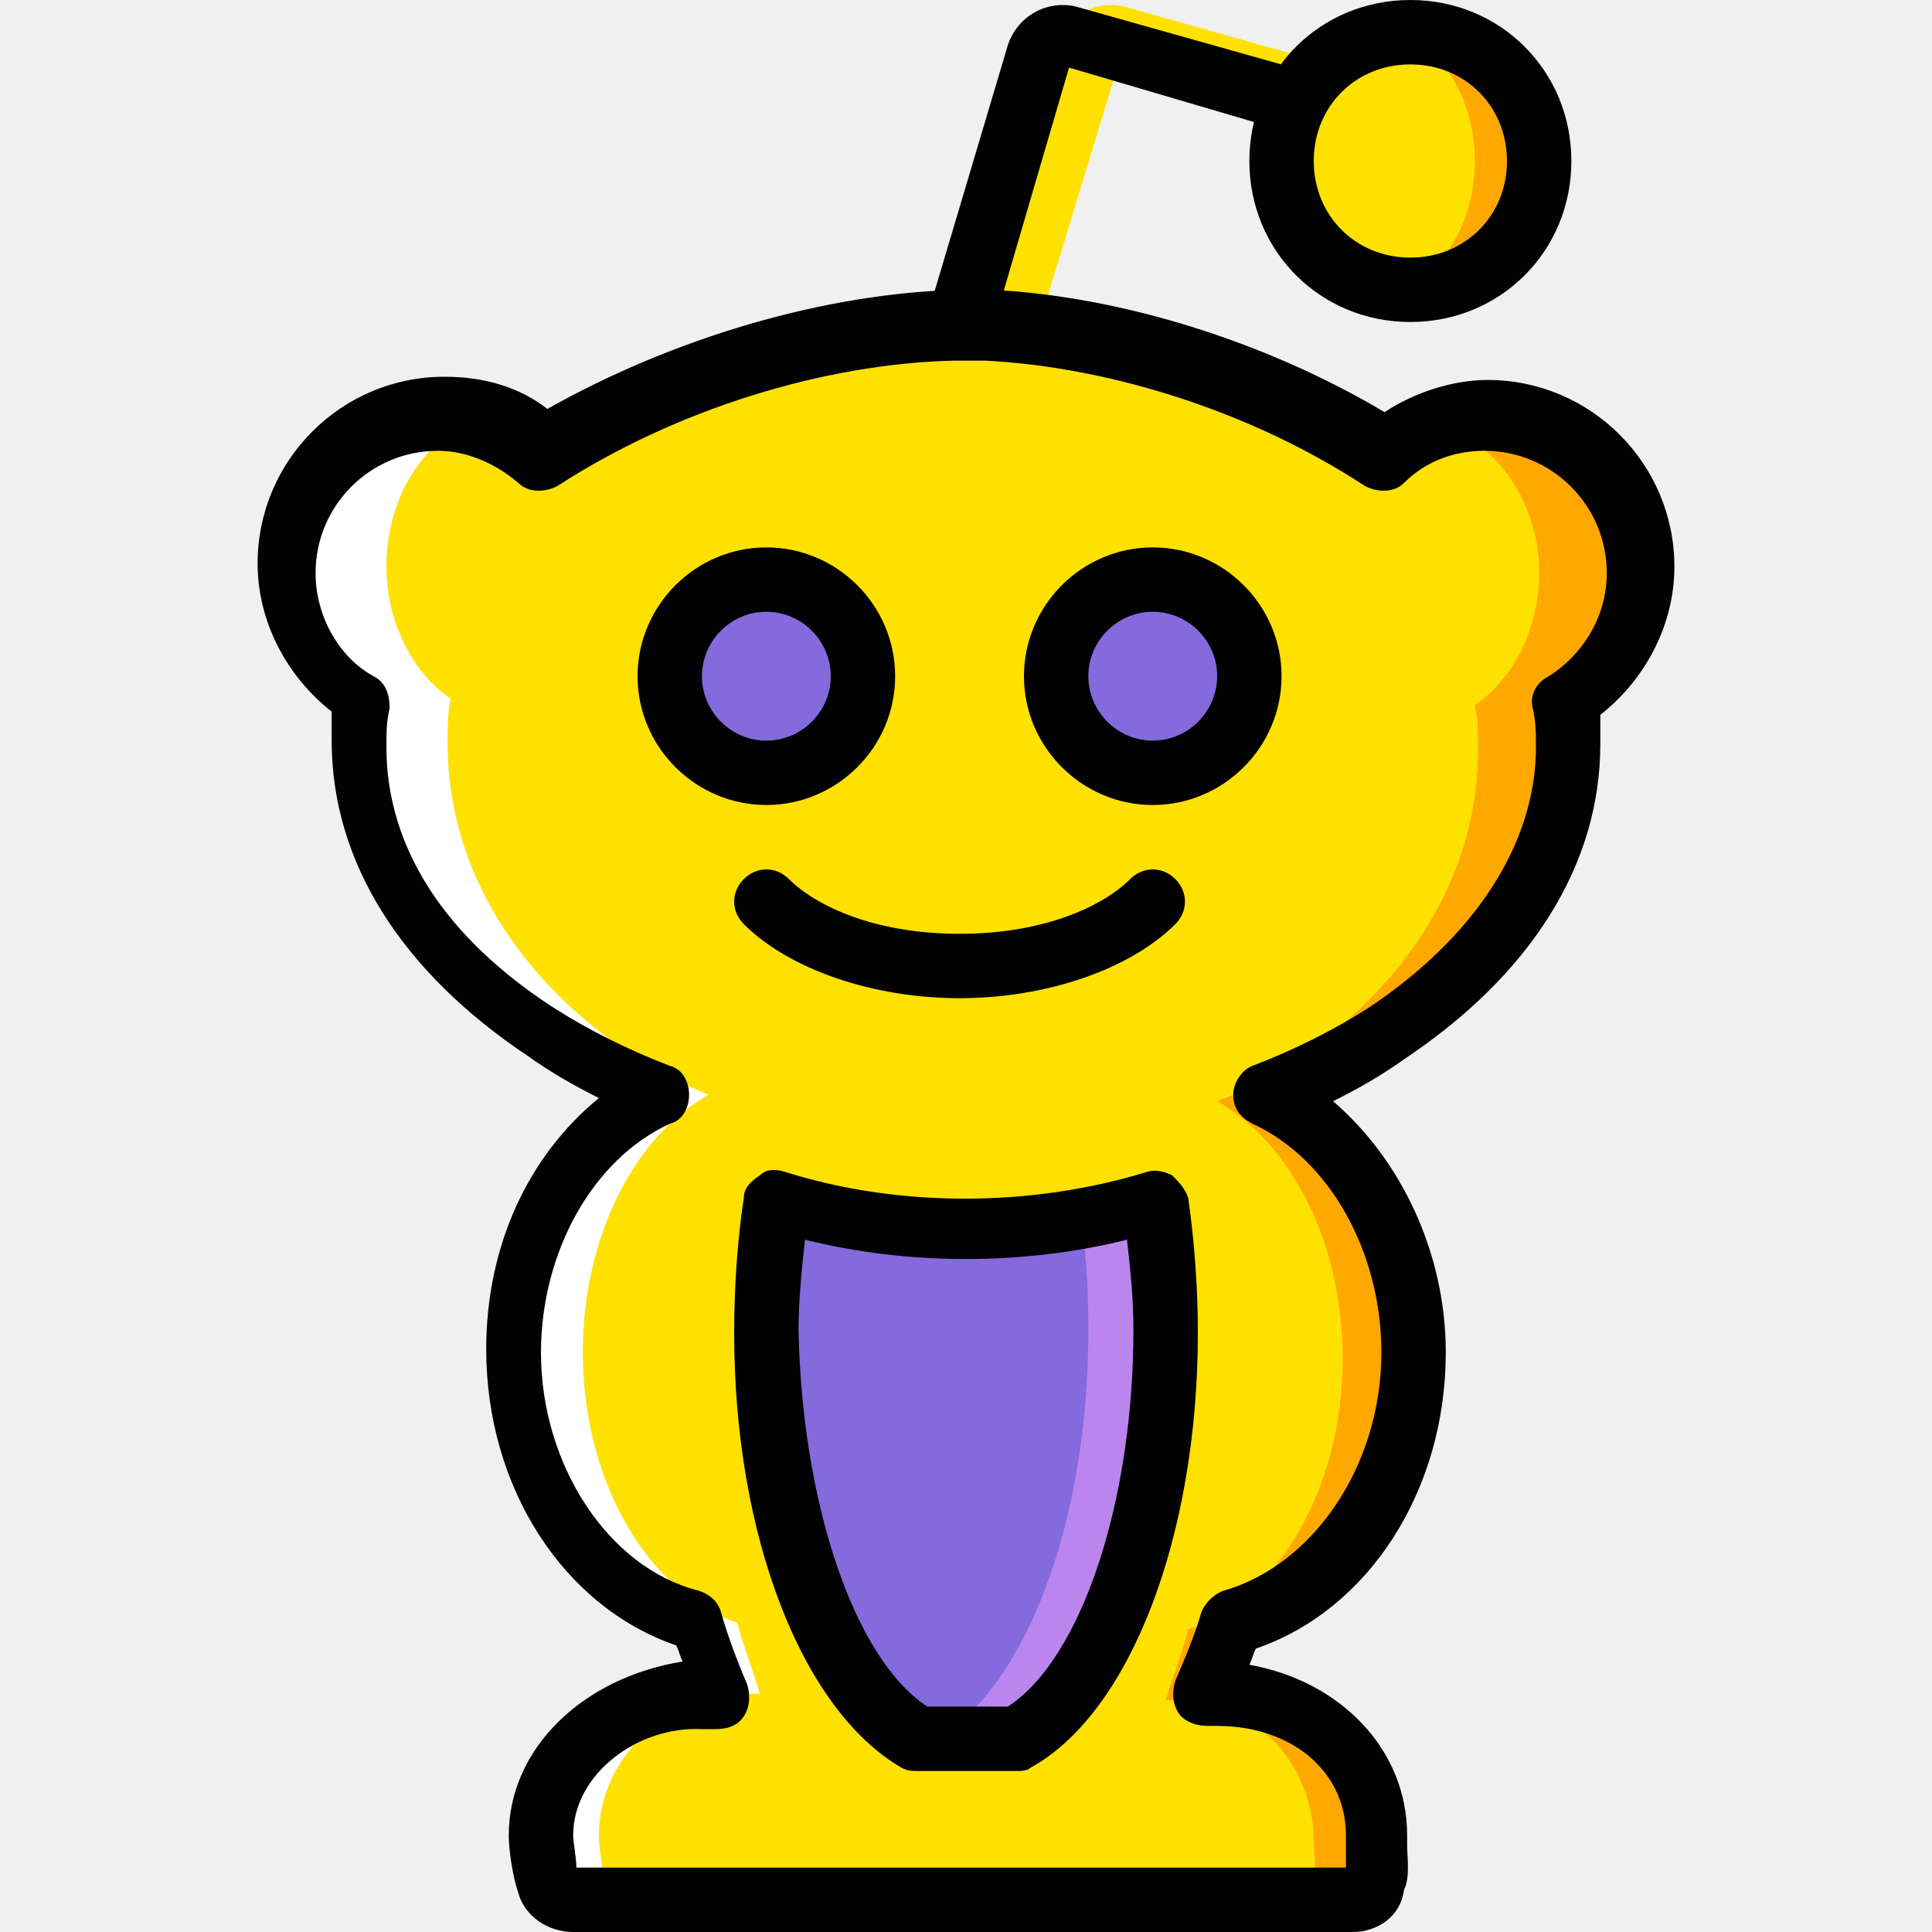
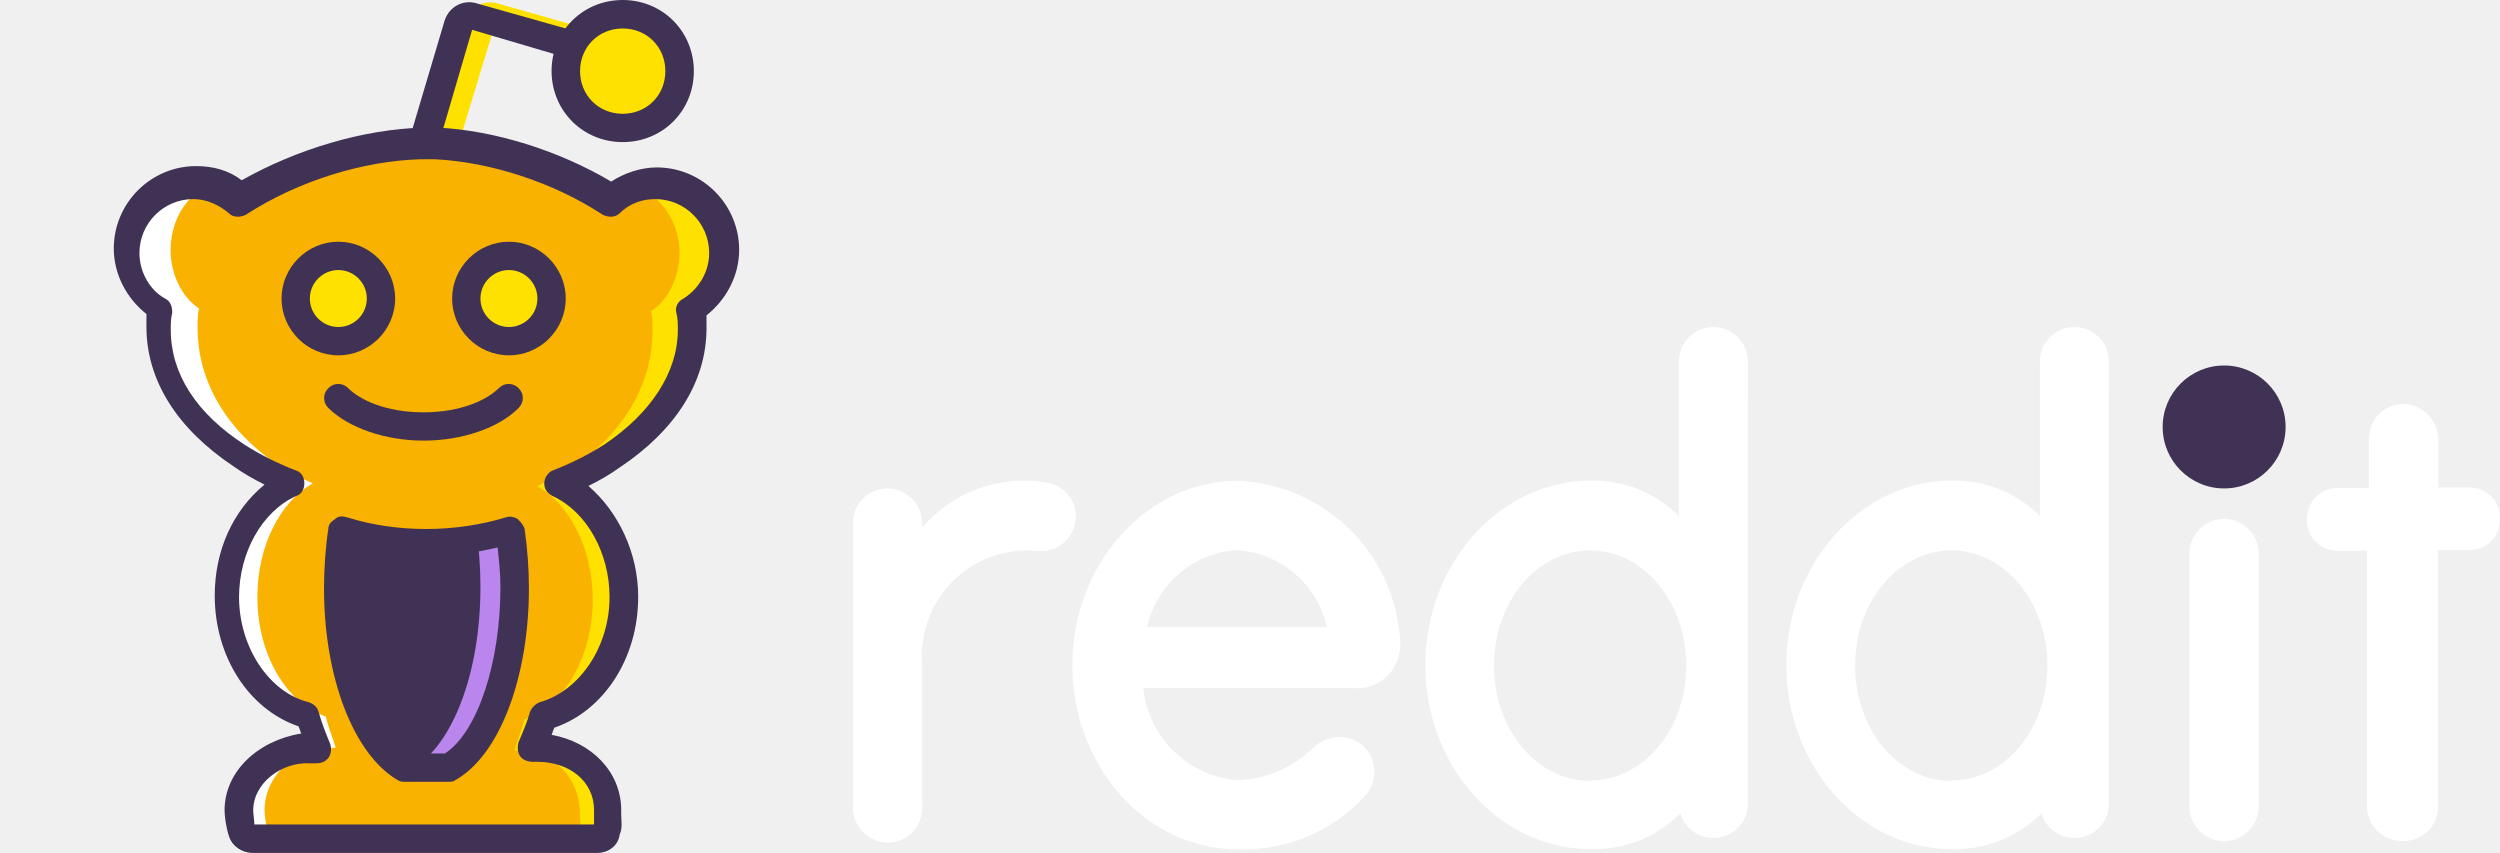
- <svg xmlns="http://www.w3.org/2000/svg" version="1.1" id="Layer_1" x="0px" y="0px" viewBox="0 0 512 512" style="enable-background:new 0 0 512 512;" xml:space="preserve" width="512px" height="512px" class="">
+ <svg xmlns="http://www.w3.org/2000/svg" version="1.1" id="Layer_1" x="0px" y="0px" viewBox="0 0 1500.7 512" style="enable-background:new 0 0 1500.7 512;" xml:space="preserve">
+   <style type="text/css">
+ 	.st0{fill:#FFFFFF;}
+ 	.st1{fill:#FFE100;}
+ 	.st2{fill:#FAB201;}
+ 	.st3{fill:#BA86ED;}
+ 	.st4{fill:#403254;}
+ </style>
+   <path class="st0" d="M168.1,500.1c-0.9-3.4-1.7-9.4-1.7-12.8c0-20.5,17.9-37.5,39.3-37.5c0.9,0,2.6,0,3.4,0c-2.6-6-4.3-12.8-6-18.8  c-23.9-7.7-41-36.7-41-71.7c0-30.7,13.7-57.2,33.3-68.3c-10.2-4.3-19.6-10.2-28.2-16.2c-26.5-20.5-41-47.8-41-76.8  c0-4.3,0-7.7,0.9-11.9c-10.2-6.8-17.1-20.5-17.1-35c0-18.8,11.1-34.1,25.6-39.3c-4.3,0-7.7-0.9-11.1-0.9c-23,0-41,17.9-41,41  c0,14.5,7.7,28.2,19.6,35c-0.9,3.4-0.9,7.7-0.9,11.9c0,29,17.1,56.3,47.8,76.8c10.2,6.8,20.5,11.9,32.4,16.2  c-23,11.1-39.3,37.5-39.3,68.3c0,35,20.5,64,47.8,71.7c2.6,6.8,4.3,12.8,6.8,18.8c-0.9,0-2.6,0-4.3,0c-24.7,0-46.1,17.1-46.1,37.5  c0,3.4,0.9,8.5,1.7,12.8c0.9,2.6,3.4,5.1,6.8,5.1h14.5C170.7,505.2,168.1,502.6,168.1,500.1" />
+   <path class="st1" d="M267.1,93.9c-0.9,0-1.7,0-2.6,0c-4.3-1.7-6.8-6-6-10.2l21.3-71.7c2.6-7.7,10.2-11.9,17.9-10.2l60.6,17.1  c4.3,1.7,6.8,6,6,10.2c-1.7,4.3-6,6.8-10.2,6l-58-17.1l-21.3,70C273.9,91.3,270.5,93.9,267.1,93.9z" />
+   <path class="st2" d="M254.3,85.3c-34.1,0.9-69.1,16.2-93.9,34.1c-6-6.8-14.5-10.2-23-10.2c-19.6,0-35,17.9-35,41  c0,14.5,6.8,28.2,17.1,35c-0.9,3.4-0.9,7.7-0.9,11.9c0,29,14.5,56.3,41,76.8c8.5,6.8,17.9,11.9,28.2,16.2  c-19.6,11.1-33.3,37.5-33.3,68.3c0,35,17.9,64,41,71.7c1.7,6.8,4.3,12.8,6,18.8c-0.9,0-2.6,0-3.4,0c-21.3,0-39.3,17.1-39.3,37.5  c0,3.4,0.9,8.5,1.7,12.8c0.9,2.6,3.4,5.1,6,5.1h177.5c2.6,0,5.1-1.7,6-5.1s0-9.4,0-11.9c0-20.5-15.4-37.5-36.7-37.5  c-0.9,0-1.7,0-2.6,0c2.6-6,4.3-12.8,6-18.8c23.9-7.7,41-36.7,41-71.7c0-30.7-13.7-57.2-33.3-68.3c10.2-4.3,19.6-10.2,28.2-16.2  c26.5-20.5,41-47.8,41-76.8c0-4.3,0-7.7-0.9-11.9c10.2-6.8,17.1-20.5,17.1-35c0-22.2-15.4-41-35-41c-8.5,0-17.1,4.3-23,10.2  C327.7,102.4,294.4,87,262,86.2h-7.7L254.3,85.3L254.3,85.3z" />
  <g>
-     <g transform="translate(1 1)">
-       <path style="fill:#FFFFFF;" d="M167.107,499.053c-0.853-3.413-1.707-9.387-1.707-12.8c0-20.48,17.92-37.547,39.253-37.547   c0.853,0,2.56,0,3.413,0c-2.56-5.973-4.267-12.8-5.973-18.773c-23.893-7.68-40.96-36.693-40.96-71.68   c0-30.72,13.653-57.173,33.28-68.267c-10.24-4.267-19.627-10.24-28.16-16.213c-26.453-20.48-40.96-47.787-40.96-76.8   c0-4.267,0-7.68,0.853-11.947c-10.24-6.827-17.067-20.48-17.067-34.987c0-18.773,11.093-34.133,25.6-39.253   c-4.267,0-7.68-0.853-11.093-0.853c-23.04,0-40.96,17.92-40.96,40.96c0,14.507,7.68,28.16,19.627,34.987   c-0.853,3.413-0.853,7.68-0.853,11.947c0,29.013,17.067,56.32,47.787,76.8c10.24,6.827,20.48,11.947,32.427,16.213   c-23.04,11.093-39.253,37.547-39.253,68.267c0,34.987,20.48,64,47.787,71.68c2.56,6.827,4.267,12.8,6.827,18.773   c-0.853,0-2.56,0-4.267,0c-24.747,0-46.08,17.067-46.08,37.547c0,3.413,0.853,8.533,1.707,12.8c0.853,2.56,3.413,5.12,6.827,5.12   h14.507C169.667,504.173,167.107,501.613,167.107,499.053" data-original="#FFFFFF" class="" />
-       <g>
-         <path style="fill:#FFE100;" d="M266.093,92.867c-0.853,0-1.707,0-2.56,0c-4.267-1.707-6.827-5.973-5.973-10.24l21.333-71.68    c2.56-7.68,10.24-11.947,17.92-10.24L357.4,17.773c4.267,1.707,6.827,5.973,5.973,10.24c-1.707,4.267-5.973,6.827-10.24,5.973    L295.107,16.92l-21.333,69.973C272.92,90.307,269.507,92.867,266.093,92.867z" data-original="#FFE100" class="" />
-         <path style="fill:#FFE100;" d="M253.293,84.333c-34.133,0.853-69.12,16.213-93.867,34.133c-5.973-6.827-14.507-10.24-23.04-10.24    c-19.627,0-34.987,17.92-34.987,40.96c0,14.507,6.827,28.16,17.067,34.987c-0.853,3.413-0.853,7.68-0.853,11.947    c0,29.013,14.507,56.32,40.96,76.8c8.533,6.827,17.92,11.947,28.16,16.213c-19.627,11.093-33.28,37.547-33.28,68.267    c0,34.987,17.92,64,40.96,71.68c1.707,6.827,4.267,12.8,5.973,18.773c-0.853,0-2.56,0-3.413,0    c-21.333,0-39.253,17.067-39.253,37.547c0,3.413,0.853,8.533,1.707,12.8c0.853,2.56,3.413,5.12,5.973,5.12h177.493    c2.56,0,5.12-1.707,5.973-5.12c0.853-3.413,0-9.387,0-11.947c0-20.48-15.36-37.547-36.693-37.547c-0.853,0-1.707,0-2.56,0    c2.56-5.973,4.267-12.8,5.973-18.773c23.893-7.68,40.96-36.693,40.96-71.68c0-30.72-13.653-57.173-33.28-68.267    c10.24-4.267,19.627-10.24,28.16-16.213c26.453-20.48,40.96-47.787,40.96-76.8c0-4.267,0-7.68-0.853-11.947    c10.24-6.827,17.067-20.48,17.067-34.987c0-22.187-15.36-40.96-34.987-40.96c-8.533,0-17.067,4.267-23.04,10.24    c-23.893-17.92-57.173-33.28-89.6-34.133h-7.68V84.333z" data-original="#FFE100" class="" />
-       </g>
-       <g>
-         <path style="fill:#FFA800;" d="M432.493,150.893c0-22.187-17.92-40.96-40.96-40.96c-3.413,0-6.827,0.853-10.24,1.707    c14.507,5.12,25.6,20.48,25.6,39.253c0,14.507-6.827,28.16-17.067,34.987c0.853,3.413,0.853,7.68,0.853,11.947    c0,29.013-14.507,56.32-40.96,76.8c-8.533,6.827-17.92,11.947-28.16,16.213c19.627,11.093,33.28,37.547,33.28,68.267    c0,34.987-17.92,64-40.96,71.68c-1.707,6.827-4.267,12.8-5.973,18.773c0.853,0,1.707,0,2.56,0    c21.333,0,36.693,17.067,36.693,37.547c0,3.413,0.853,8.533,0,11.947c-0.853,2.56-3.413,5.12-5.973,5.12h14.507    c3.413,0,5.973-1.707,6.827-5.12c0.853-3.413,0-9.387,0-11.947c0-20.48-17.92-37.547-42.667-37.547c-0.853,0-1.707,0-2.56,0    c2.56-5.973,5.12-12.8,6.827-18.773c27.307-7.68,47.787-36.693,47.787-71.68c0-30.72-16.213-57.173-39.253-68.267    c11.947-4.267,22.187-10.24,32.427-16.213c30.72-20.48,47.787-47.787,47.787-76.8c0-4.267,0-7.68-0.853-11.947    C423.96,178.2,432.493,165.4,432.493,150.893" data-original="#FFA800" class="" />
-         <path style="fill:#FFA800;" d="M406.893,41.667c0-18.773-15.36-34.133-34.133-34.133s-34.133,15.36-34.133,34.133    S353.987,75.8,372.76,75.8S406.893,60.44,406.893,41.667" data-original="#FFA800" class="" />
-       </g>
-       <path style="fill:#FFE100;" d="M389.827,41.667c0-18.773-11.093-34.133-25.6-34.133s-25.6,15.36-25.6,34.133   S349.72,75.8,364.227,75.8S389.827,60.44,389.827,41.667" data-original="#FFE100" class="" />
-       <g>
-         <path style="fill:#846ADC" d="M227.693,178.2c0-14.507-11.093-25.6-25.6-25.6c-14.507,0-25.6,11.093-25.6,25.6    c0,14.507,11.093,25.6,25.6,25.6C216.6,203.8,227.693,192.707,227.693,178.2" data-original="#63D3FD" class="" data-old_color="#63D3FD" />
-         <path style="fill:#846ADC" d="M330.093,178.2c0-14.507-11.093-25.6-25.6-25.6s-25.6,11.093-25.6,25.6    c0,14.507,11.093,25.6,25.6,25.6S330.093,192.707,330.093,178.2" data-original="#63D3FD" class="" data-old_color="#63D3FD" />
-       </g>
-       <path style="fill:#BA86ED" d="M267.8,459.8h-25.6c-23.04-13.653-40.107-56.32-40.107-108.373c0-11.947,0.853-23.893,2.56-34.987   c15.36,4.267,32.427,6.827,50.347,6.827s34.133-2.56,50.347-6.827c1.707,11.093,2.56,23.04,2.56,34.987   C307.907,403.48,290.84,446.147,267.8,459.8" data-original="#3DB9F9" class="active-path" data-old_color="#3DB9F9" />
-       <path style="fill:#846ADC" d="M247.32,459.8h-5.973c-22.187-13.653-39.253-56.32-39.253-108.373   c0-11.947,0.853-23.893,2.56-34.987c15.36,4.267,32.427,6.827,50.347,6.827s14.507-2.56,29.867-6.827   c1.707,11.093,2.56,23.04,2.56,34.987C287.427,403.48,270.36,446.147,247.32,459.8" data-original="#63D3FD" class="" data-old_color="#63D3FD" />
-       <g>
-         <path style="fill:#020202" d="M202.093,212.333c-18.773,0-34.133-15.36-34.133-34.133s15.36-34.133,34.133-34.133    s34.133,15.36,34.133,34.133S220.867,212.333,202.093,212.333z M202.093,161.133c-9.387,0-17.067,7.68-17.067,17.067    s7.68,17.067,17.067,17.067s17.067-7.68,17.067-17.067S211.48,161.133,202.093,161.133z" data-original="#020202" class="" data-old_color="#020202" />
-         <path style="fill:#020202" d="M304.493,212.333c-18.773,0-34.133-15.36-34.133-34.133s15.36-34.133,34.133-34.133    s34.133,15.36,34.133,34.133S323.267,212.333,304.493,212.333z M304.493,161.133c-9.387,0-17.067,7.68-17.067,17.067    s7.68,17.067,17.067,17.067s17.067-7.68,17.067-17.067S313.88,161.133,304.493,161.133z" data-original="#020202" class="" data-old_color="#020202" />
-         <path style="fill:#020202" d="M253.293,263.533c-23.04,0-45.227-7.68-57.173-19.627c-3.413-3.413-3.413-8.533,0-11.947    s8.533-3.413,11.947,0c6.827,6.827,22.187,14.507,45.227,14.507s38.4-7.68,45.227-14.507c3.413-3.413,8.533-3.413,11.947,0    s3.413,8.533,0,11.947C298.52,255.853,276.333,263.533,253.293,263.533z" data-original="#020202" class="" data-old_color="#020202" />
-         <path style="fill:#020202" d="M357.4,511H150.893c-6.827,0-12.8-4.267-14.507-10.24c-1.707-5.12-2.56-11.947-2.56-15.36    c0-23.04,19.627-41.813,46.08-46.08c-0.853-1.707-0.853-2.56-1.707-4.267c-29.867-10.24-50.347-41.813-50.347-78.507    c0-27.307,11.093-51.2,29.867-66.56c-6.827-3.413-12.8-6.827-18.773-11.093c-33.28-22.187-52.053-51.2-52.053-83.627    c0-2.56,0-5.12,0-7.68c-11.947-9.387-19.627-23.893-19.627-39.253c0-27.307,22.187-49.493,49.493-49.493    c10.24,0,19.627,2.56,27.307,8.533c33.28-18.773,73.387-30.72,109.227-31.573l0,0h8.533    c34.133,1.707,72.533,13.653,104.107,32.427c7.68-5.12,17.92-8.533,27.307-8.533c27.307,0,49.493,22.187,49.493,49.493    c0,15.36-7.68,29.867-19.627,39.253c0,2.56,0,5.12,0,7.68c0,32.427-18.773,61.44-52.053,83.627    c-5.973,4.267-11.947,7.68-18.773,11.093c17.92,15.36,29.867,40.107,29.867,66.56c0,36.693-20.48,68.267-50.347,78.507    c-0.853,1.707-0.853,2.56-1.707,4.267c23.893,4.267,41.813,22.187,41.813,45.227c0,0.853,0,1.707,0,2.56    c0,3.413,0.853,8.533-0.853,11.947C370.2,506.733,364.227,511,357.4,511z M151.747,493.933h203.947c0-1.707,0-3.413,0-4.267    c0-1.707,0-2.56,0-4.267c0-17.067-14.507-29.013-34.133-29.013c-0.853,0-1.707,0-2.56,0c-2.56,0-5.973-0.853-7.68-3.413    c-1.707-2.56-1.707-5.973-0.853-8.533c2.56-5.973,5.12-11.947,6.827-17.92c0.853-2.56,3.413-5.12,5.973-5.973    c23.893-6.827,41.813-33.28,41.813-63.147c0-26.453-13.653-51.2-34.133-60.587c-3.413-1.707-5.12-4.267-5.12-7.68    c0-3.413,2.56-6.827,5.12-7.68c11.093-4.267,21.333-9.387,30.72-15.36c28.16-18.773,44.373-43.52,44.373-69.12    c0-3.413,0-6.827-0.853-10.24c-0.853-3.413,0.853-6.827,4.267-8.533c9.387-5.973,15.36-16.213,15.36-27.307    c0-17.92-14.507-32.427-32.427-32.427c-7.68,0-15.36,2.56-21.333,8.533c-2.56,2.56-6.827,2.56-10.24,0.853    C330.947,108.227,293.4,96.28,260.12,94.573h-8.533c-34.133,0.853-73.387,12.8-104.96,33.28c-3.413,1.707-7.68,1.707-10.24-0.853    c-5.973-5.12-13.653-8.533-21.333-8.533c-17.92,0-32.427,14.507-32.427,32.427c0,11.093,5.973,22.187,15.36,27.307    c3.413,1.707,4.267,5.12,4.267,8.533c-0.853,3.413-0.853,6.827-0.853,10.24c0,26.453,15.36,50.347,44.373,69.12    c9.387,5.973,19.627,11.093,30.72,15.36c3.413,0.853,5.12,4.267,5.12,7.68c0,3.413-1.707,6.827-5.12,7.68    c-20.48,9.387-34.133,34.133-34.133,60.587c0,29.867,17.92,57.173,41.813,63.147c2.56,0.853,5.12,2.56,5.973,5.973    c1.707,5.973,4.267,12.8,6.827,18.773c0.853,2.56,0.853,5.973-0.853,8.533s-4.267,3.413-7.68,3.413c-0.853,0-2.56,0-3.413,0    c-17.067-0.853-34.133,11.947-34.133,28.16C150.893,487.107,151.747,491.373,151.747,493.933z" data-original="#020202" class="" data-old_color="#020202" />
-         <path style="fill:#020202" d="M253.293,92.867c-0.853,0-1.707,0-2.56,0c-4.267-1.707-6.827-5.973-5.973-10.24l21.333-71.68    c2.56-7.68,10.24-11.947,17.92-10.24L344.6,17.773c4.267,1.707,6.827,5.973,5.973,10.24c-1.707,4.267-5.973,6.827-10.24,5.973    L282.307,16.92l-20.48,69.973C260.12,90.307,256.707,92.867,253.293,92.867z" data-original="#020202" class="" data-old_color="#020202" />
-         <path style="fill:#020202" d="M372.76,84.333c-23.893,0-42.667-18.773-42.667-42.667S348.867-1,372.76-1    c23.893,0,42.667,18.773,42.667,42.667S396.653,84.333,372.76,84.333z M372.76,16.067c-14.507,0-25.6,11.093-25.6,25.6    s11.093,25.6,25.6,25.6c14.507,0,25.6-11.093,25.6-25.6S387.267,16.067,372.76,16.067z" data-original="#020202" class="" data-old_color="#020202" />
-         <path style="fill:#020202" d="M267.8,468.333h-25.6c-1.707,0-2.56,0-4.267-0.853c-26.453-15.36-44.373-61.44-44.373-115.2    c0-11.947,0.853-24.747,2.56-35.84c0-2.56,1.707-4.267,4.267-5.973c1.707-1.707,4.267-1.707,6.827-0.853    c29.867,9.387,64.853,9.387,95.573,0c2.56-0.853,5.12,0,6.827,0.853c1.707,1.707,3.413,3.413,4.267,5.973    c1.707,11.947,2.56,23.893,2.56,35.84c0,53.76-17.92,100.693-44.373,115.2C271.213,468.333,269.507,468.333,267.8,468.333z     M244.76,451.267h21.333c19.627-12.8,33.28-54.613,33.28-99.84c0-8.533-0.853-16.213-1.707-23.893    c-27.307,6.827-58.027,6.827-85.333,0c-0.853,7.68-1.707,16.213-1.707,23.893C211.48,396.653,225.133,438.467,244.76,451.267z" data-original="#020202" class="" data-old_color="#020202" />
-       </g>
-     </g>
+     <path class="st1" d="M433.5,151.9c0-22.2-17.9-41-41-41c-3.4,0-6.8,0.9-10.2,1.7c14.5,5.1,25.6,20.5,25.6,39.3   c0,14.5-6.8,28.2-17.1,35c0.9,3.4,0.9,7.7,0.9,11.9c0,29-14.5,56.3-41,76.8c-8.5,6.8-17.9,11.9-28.2,16.2   c19.6,11.1,33.3,37.5,33.3,68.3c0,35-17.9,64-41,71.7c-1.7,6.8-4.3,12.8-6,18.8c0.9,0,1.7,0,2.6,0c21.3,0,36.7,17.1,36.7,37.5   c0,3.4,0.9,8.5,0,11.9c-0.9,2.6-3.4,5.1-6,5.1h14.5c3.4,0,6-1.7,6.8-5.1c0.9-3.4,0-9.4,0-11.9c0-20.5-17.9-37.5-42.7-37.5   c-0.9,0-1.7,0-2.6,0c2.6-6,5.1-12.8,6.8-18.8c27.3-7.7,47.8-36.7,47.8-71.7c0-30.7-16.2-57.2-39.3-68.3   c11.9-4.3,22.2-10.2,32.4-16.2c30.7-20.5,47.8-47.8,47.8-76.8c0-4.3,0-7.7-0.9-11.9C425,179.2,433.5,166.4,433.5,151.9" />
+     <path class="st1" d="M407.9,42.7c0-18.8-15.4-34.1-34.1-34.1s-34.1,15.4-34.1,34.1s15.4,34.1,34.1,34.1S407.9,61.4,407.9,42.7" />
  </g>
+   <path class="st1" d="M390.8,42.7c0-18.8-11.1-34.1-25.6-34.1s-25.6,15.4-25.6,34.1s11.1,34.1,25.6,34.1S390.8,61.4,390.8,42.7" />
+   <g>
+     <path class="st1" d="M228.7,179.2c0-14.5-11.1-25.6-25.6-25.6s-25.6,11.1-25.6,25.6s11.1,25.6,25.6,25.6   C217.6,204.8,228.7,193.7,228.7,179.2" />
+     <path class="st1" d="M331.1,179.2c0-14.5-11.1-25.6-25.6-25.6s-25.6,11.1-25.6,25.6s11.1,25.6,25.6,25.6S331.1,193.7,331.1,179.2" />
+   </g>
+   <path class="st3" d="M268.8,460.8h-25.6c-23-13.7-40.1-56.3-40.1-108.4c0-11.9,0.9-23.9,2.6-35c15.4,4.3,32.4,6.8,50.3,6.8  s34.1-2.6,50.3-6.8c1.7,11.1,2.6,23,2.6,35C308.9,404.5,291.8,447.1,268.8,460.8" />
+   <path class="st4" d="M248.3,460.8h-6c-22.2-13.7-39.3-56.3-39.3-108.4c0-11.9,0.9-23.9,2.6-35c15.4,4.3,32.4,6.8,50.3,6.8  c17.9,0,14.5-2.6,29.9-6.8c1.7,11.1,2.6,23,2.6,35C288.4,404.5,271.4,447.1,248.3,460.8" />
+   <path class="st4" d="M203.1,213.3c-18.8,0-34.1-15.4-34.1-34.1s15.4-34.1,34.1-34.1s34.1,15.4,34.1,34.1S221.9,213.3,203.1,213.3z   M203.1,162.1c-9.4,0-17.1,7.7-17.1,17.1s7.7,17.1,17.1,17.1s17.1-7.7,17.1-17.1S212.5,162.1,203.1,162.1z" />
+   <path class="st4" d="M305.5,213.3c-18.8,0-34.1-15.4-34.1-34.1s15.4-34.1,34.1-34.1s34.1,15.4,34.1,34.1S324.3,213.3,305.5,213.3z   M305.5,162.1c-9.4,0-17.1,7.7-17.1,17.1s7.7,17.1,17.1,17.1s17.1-7.7,17.1-17.1S314.9,162.1,305.5,162.1z" />
+   <path class="st4" d="M254.3,264.5c-23,0-45.2-7.7-57.2-19.6c-3.4-3.4-3.4-8.5,0-11.9s8.5-3.4,11.9,0c6.8,6.8,22.2,14.5,45.2,14.5  s38.4-7.7,45.2-14.5c3.4-3.4,8.5-3.4,11.9,0s3.4,8.5,0,11.9C299.5,256.9,277.3,264.5,254.3,264.5z" />
+   <path class="st4" d="M358.4,512H151.9c-6.8,0-12.8-4.3-14.5-10.2c-1.7-5.1-2.6-11.9-2.6-15.4c0-23,19.6-41.8,46.1-46.1  c-0.9-1.7-0.9-2.6-1.7-4.3c-29.9-10.2-50.3-41.8-50.3-78.5c0-27.3,11.1-51.2,29.9-66.6c-6.8-3.4-12.8-6.8-18.8-11.1  c-33.3-22.2-52.1-51.2-52.1-83.6c0-2.6,0-5.1,0-7.7c-11.9-9.4-19.6-23.9-19.6-39.3c0-27.3,22.2-49.5,49.5-49.5  c10.2,0,19.6,2.6,27.3,8.5c33.3-18.8,73.4-30.7,109.2-31.6l0,0h8.5c34.1,1.7,72.5,13.7,104.1,32.4c7.7-5.1,17.9-8.5,27.3-8.5  c27.3,0,49.5,22.2,49.5,49.5c0,15.4-7.7,29.9-19.6,39.3c0,2.6,0,5.1,0,7.7c0,32.4-18.8,61.4-52.1,83.6c-6,4.3-11.9,7.7-18.8,11.1  c17.9,15.4,29.9,40.1,29.9,66.6c0,36.7-20.5,68.3-50.3,78.5c-0.9,1.7-0.9,2.6-1.7,4.3c23.9,4.3,41.8,22.2,41.8,45.2  c0,0.9,0,1.7,0,2.6c0,3.4,0.9,8.5-0.9,11.9C371.2,507.7,365.2,512,358.4,512z M152.7,494.9h203.9c0-1.7,0-3.4,0-4.3  c0-1.7,0-2.6,0-4.3c0-17.1-14.5-29-34.1-29c-0.9,0-1.7,0-2.6,0c-2.6,0-6-0.9-7.7-3.4s-1.7-6-0.9-8.5c2.6-6,5.1-11.9,6.8-17.9  c0.9-2.6,3.4-5.1,6-6c23.9-6.8,41.8-33.3,41.8-63.1c0-26.5-13.7-51.2-34.1-60.6c-3.4-1.7-5.1-4.3-5.1-7.7s2.6-6.8,5.1-7.7  c11.1-4.3,21.3-9.4,30.7-15.4c28.2-18.8,44.4-43.5,44.4-69.1c0-3.4,0-6.8-0.9-10.2c-0.9-3.4,0.9-6.8,4.3-8.5  c9.4-6,15.4-16.2,15.4-27.3c0-17.9-14.5-32.4-32.4-32.4c-7.7,0-15.4,2.6-21.3,8.5c-2.6,2.6-6.8,2.6-10.2,0.9  c-29.9-19.6-67.4-31.6-100.7-33.3h-8.5c-34.1,0.9-73.4,12.8-105,33.3c-3.4,1.7-7.7,1.7-10.2-0.9c-6-5.1-13.7-8.5-21.3-8.5  c-17.9,0-32.4,14.5-32.4,32.4c0,11.1,6,22.2,15.4,27.3c3.4,1.7,4.3,5.1,4.3,8.5c-0.9,3.4-0.9,6.8-0.9,10.2  c0,26.5,15.4,50.3,44.4,69.1c9.4,6,19.6,11.1,30.7,15.4c3.4,0.9,5.1,4.3,5.1,7.7s-1.7,6.8-5.1,7.7c-20.5,9.4-34.1,34.1-34.1,60.6  c0,29.9,17.9,57.2,41.8,63.1c2.6,0.9,5.1,2.6,6,6c1.7,6,4.3,12.8,6.8,18.8c0.9,2.6,0.9,6-0.9,8.5s-4.3,3.4-7.7,3.4  c-0.9,0-2.6,0-3.4,0c-17.1-0.9-34.1,11.9-34.1,28.2C151.9,488.1,152.7,492.4,152.7,494.9z" />
+   <path class="st4" d="M254.3,93.9c-0.9,0-1.7,0-2.6,0c-4.3-1.7-6.8-6-6-10.2l21.3-71.7C269.7,4.3,277.3,0,285,1.7l60.6,17.1  c4.3,1.7,6.8,6,6,10.2c-1.7,4.3-6,6.8-10.2,6l-58-17.1l-20.5,70C261.1,91.3,257.7,93.9,254.3,93.9z" />
+   <path class="st4" d="M373.8,85.3c-23.9,0-42.7-18.8-42.7-42.7S349.9,0,373.8,0s42.7,18.8,42.7,42.7S397.7,85.3,373.8,85.3z   M373.8,17.1c-14.5,0-25.6,11.1-25.6,25.6s11.1,25.6,25.6,25.6c14.5,0,25.6-11.1,25.6-25.6S388.3,17.1,373.8,17.1z" />
+   <path class="st4" d="M268.8,469.3h-25.6c-1.7,0-2.6,0-4.3-0.9c-26.5-15.4-44.4-61.4-44.4-115.2c0-11.9,0.9-24.7,2.6-35.8  c0-2.6,1.7-4.3,4.3-6c1.7-1.7,4.3-1.7,6.8-0.9c29.9,9.4,64.9,9.4,95.6,0c2.6-0.9,5.1,0,6.8,0.9c1.7,1.7,3.4,3.4,4.3,6  c1.7,11.9,2.6,23.9,2.6,35.8c0,53.8-17.9,100.7-44.4,115.2C272.2,469.3,270.5,469.3,268.8,469.3z M245.8,452.3h21.3  c19.6-12.8,33.3-54.6,33.3-99.8c0-8.5-0.9-16.2-1.7-23.9c-27.3,6.8-58,6.8-85.3,0c-0.9,7.7-1.7,16.2-1.7,23.9  C212.5,397.7,226.1,439.5,245.8,452.3z" />
+   <circle class="st4" cx="1335.1" cy="256.3" r="36.9" />
+   <path class="st0" d="M812.8,413.1c14.3,1,26.6-9.8,27.7-24.1c0.1-0.8,0.1-1.7,0.1-2.6c-0.2-5-0.8-10-1.8-14.9  c-8.7-46.7-48.6-81-96-82.9c-54,0-99.1,49.6-99.1,110.6s44.4,110.6,99.1,110.6c29,1.1,57.1-10.6,76.6-32c8-8.7,7.3-22.3-1.4-30.3  c-0.7-0.6-1.3-1.1-2-1.6c-8.7-5.4-20.1-4.3-27.5,2.8c-12.2,12.1-28.5,19-45.7,19.6c-29.7-2.4-53.5-25.6-56.5-55.4H812L812.8,413.1z   M742.5,330.2c26.2,1.7,48.2,20.4,54,46.1H688.6C694.4,350.6,716.3,331.9,742.5,330.2z" />
+   <path class="st0" d="M645.8,310c0-10.4-7.7-19.2-18-20.4c-27.8-4.6-56,5.6-74.3,27.2V314c0-11.5-9.3-20.8-20.8-20.8  S512,302.5,512,314v170.2c-0.3,11.2,8.3,20.6,19.4,21.6c11.4,0.8,21.3-7.8,22.1-19.2c0.1-0.8,0.1-1.6,0-2.4v-87.3  c-1.8-34.8,24.9-64.5,59.7-66.4c3.1-0.2,6.3-0.1,9.3,0.2h4.2C637.5,329.8,645.8,320.8,645.8,310z" />
+   <path class="st0" d="M1355.9,332.3c0-11.5-9.3-20.8-20.8-20.8c-11.5,0-20.8,9.3-20.8,20.8l0,0v151.8c0,11.5,9.3,20.8,20.8,20.8  c11.5,0,20.8-9.3,20.8-20.8V332.3z" />
+   <path class="st0" d="M1049.2,217c0-11.4-9.3-20.7-20.7-20.7l0,0l0,0c-11.4,0-20.7,9.3-20.7,20.7v92.8c-14-14.1-33.2-21.8-53.1-21.3  c-54,0-99.1,49.6-99.1,110.6s44.5,110.6,99.1,110.6c20.2,0.6,39.7-7.1,54-21.5c3.2,11,14.7,17.2,25.7,14c8.3-2.4,14.2-9.7,14.7-18.4  L1049.2,217L1049.2,217z M954.5,468.8c-31.8,0-57.7-30.9-57.7-69.2s25.7-69.2,57.7-69.2c32,0,57.7,30.9,57.7,69.2  s-25.7,68.9-57.6,68.9L954.5,468.8z" />
+   <path class="st0" d="M1265.9,217c0-11.4-9.3-20.7-20.7-20.7l0,0c-11.4,0-20.7,9.3-20.7,20.7l0,0v92.8c-14-14.1-33.2-21.8-53.1-21.3  c-54,0-99.1,49.6-99.1,110.6s44.5,110.6,99.1,110.6c20.2,0.6,39.7-7.1,54-21.5c3.2,11,14.7,17.2,25.7,14c8.3-2.4,14.2-9.7,14.7-18.4  L1265.9,217L1265.9,217z M1171.3,468.8c-31.8,0-57.7-30.9-57.7-69.2s25.7-69.2,57.7-69.2s57.7,30.9,57.7,69.2s-25.7,68.9-57.6,68.9  L1171.3,468.8z" />
+   <path class="st0" d="M1463.5,484.1V330.2h18c10,0.6,18.4-7,19-16.9c0-0.3,0.1-0.7,0.1-1.1c0.9-9.9-6.5-18.6-16.3-19.5  c-0.5-0.1-1.1-0.1-1.7-0.1h-19V264c0.1-11.1-8.3-20.4-19.4-21.5c-11.4-0.8-21.3,7.8-22.1,19.2c-0.1,0.5-0.1,1-0.1,1.5V293h-18  c-10-0.6-18.4,7-19,16.9c0,0.3-0.1,0.7-0.1,1.1c-0.9,9.9,6.5,18.6,16.3,19.5c0.5,0.1,1.1,0.1,1.7,0.1h18v153.5  c0,11.4,9.3,20.7,20.7,20.7l0,0l0,0c11.4,0.7,21.2-8,21.9-19.4C1463.5,485,1463.5,484.5,1463.5,484.1z" />
</svg>
